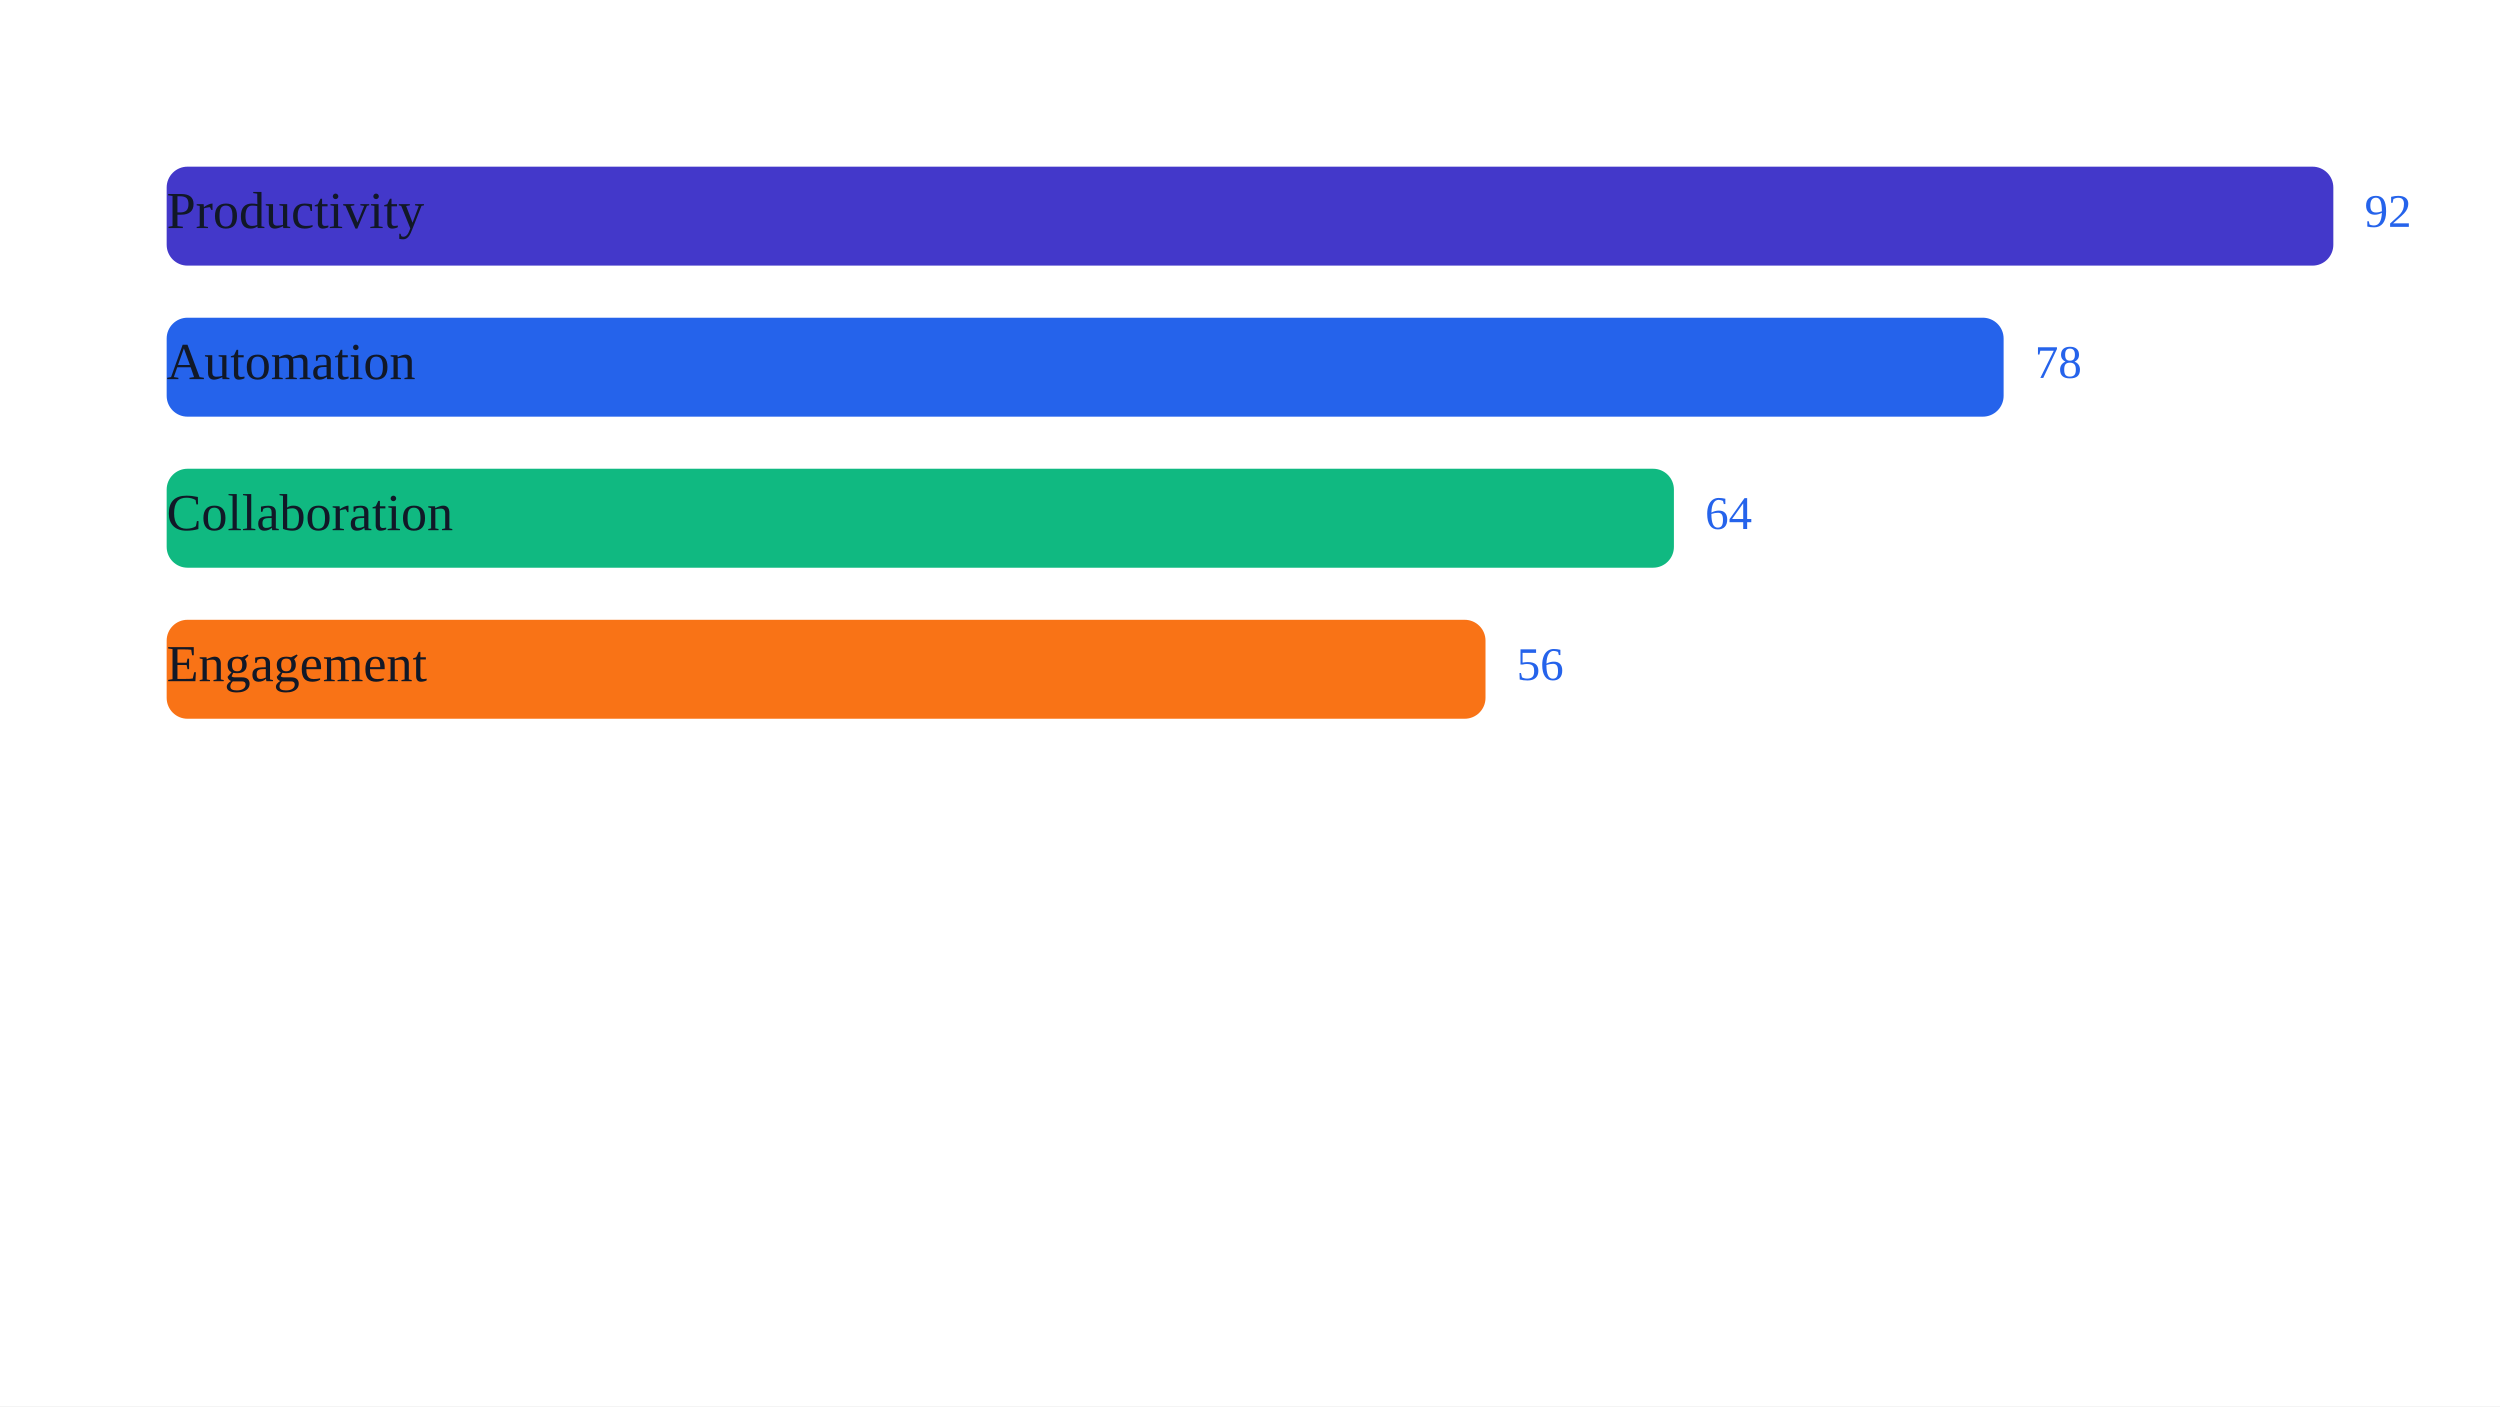
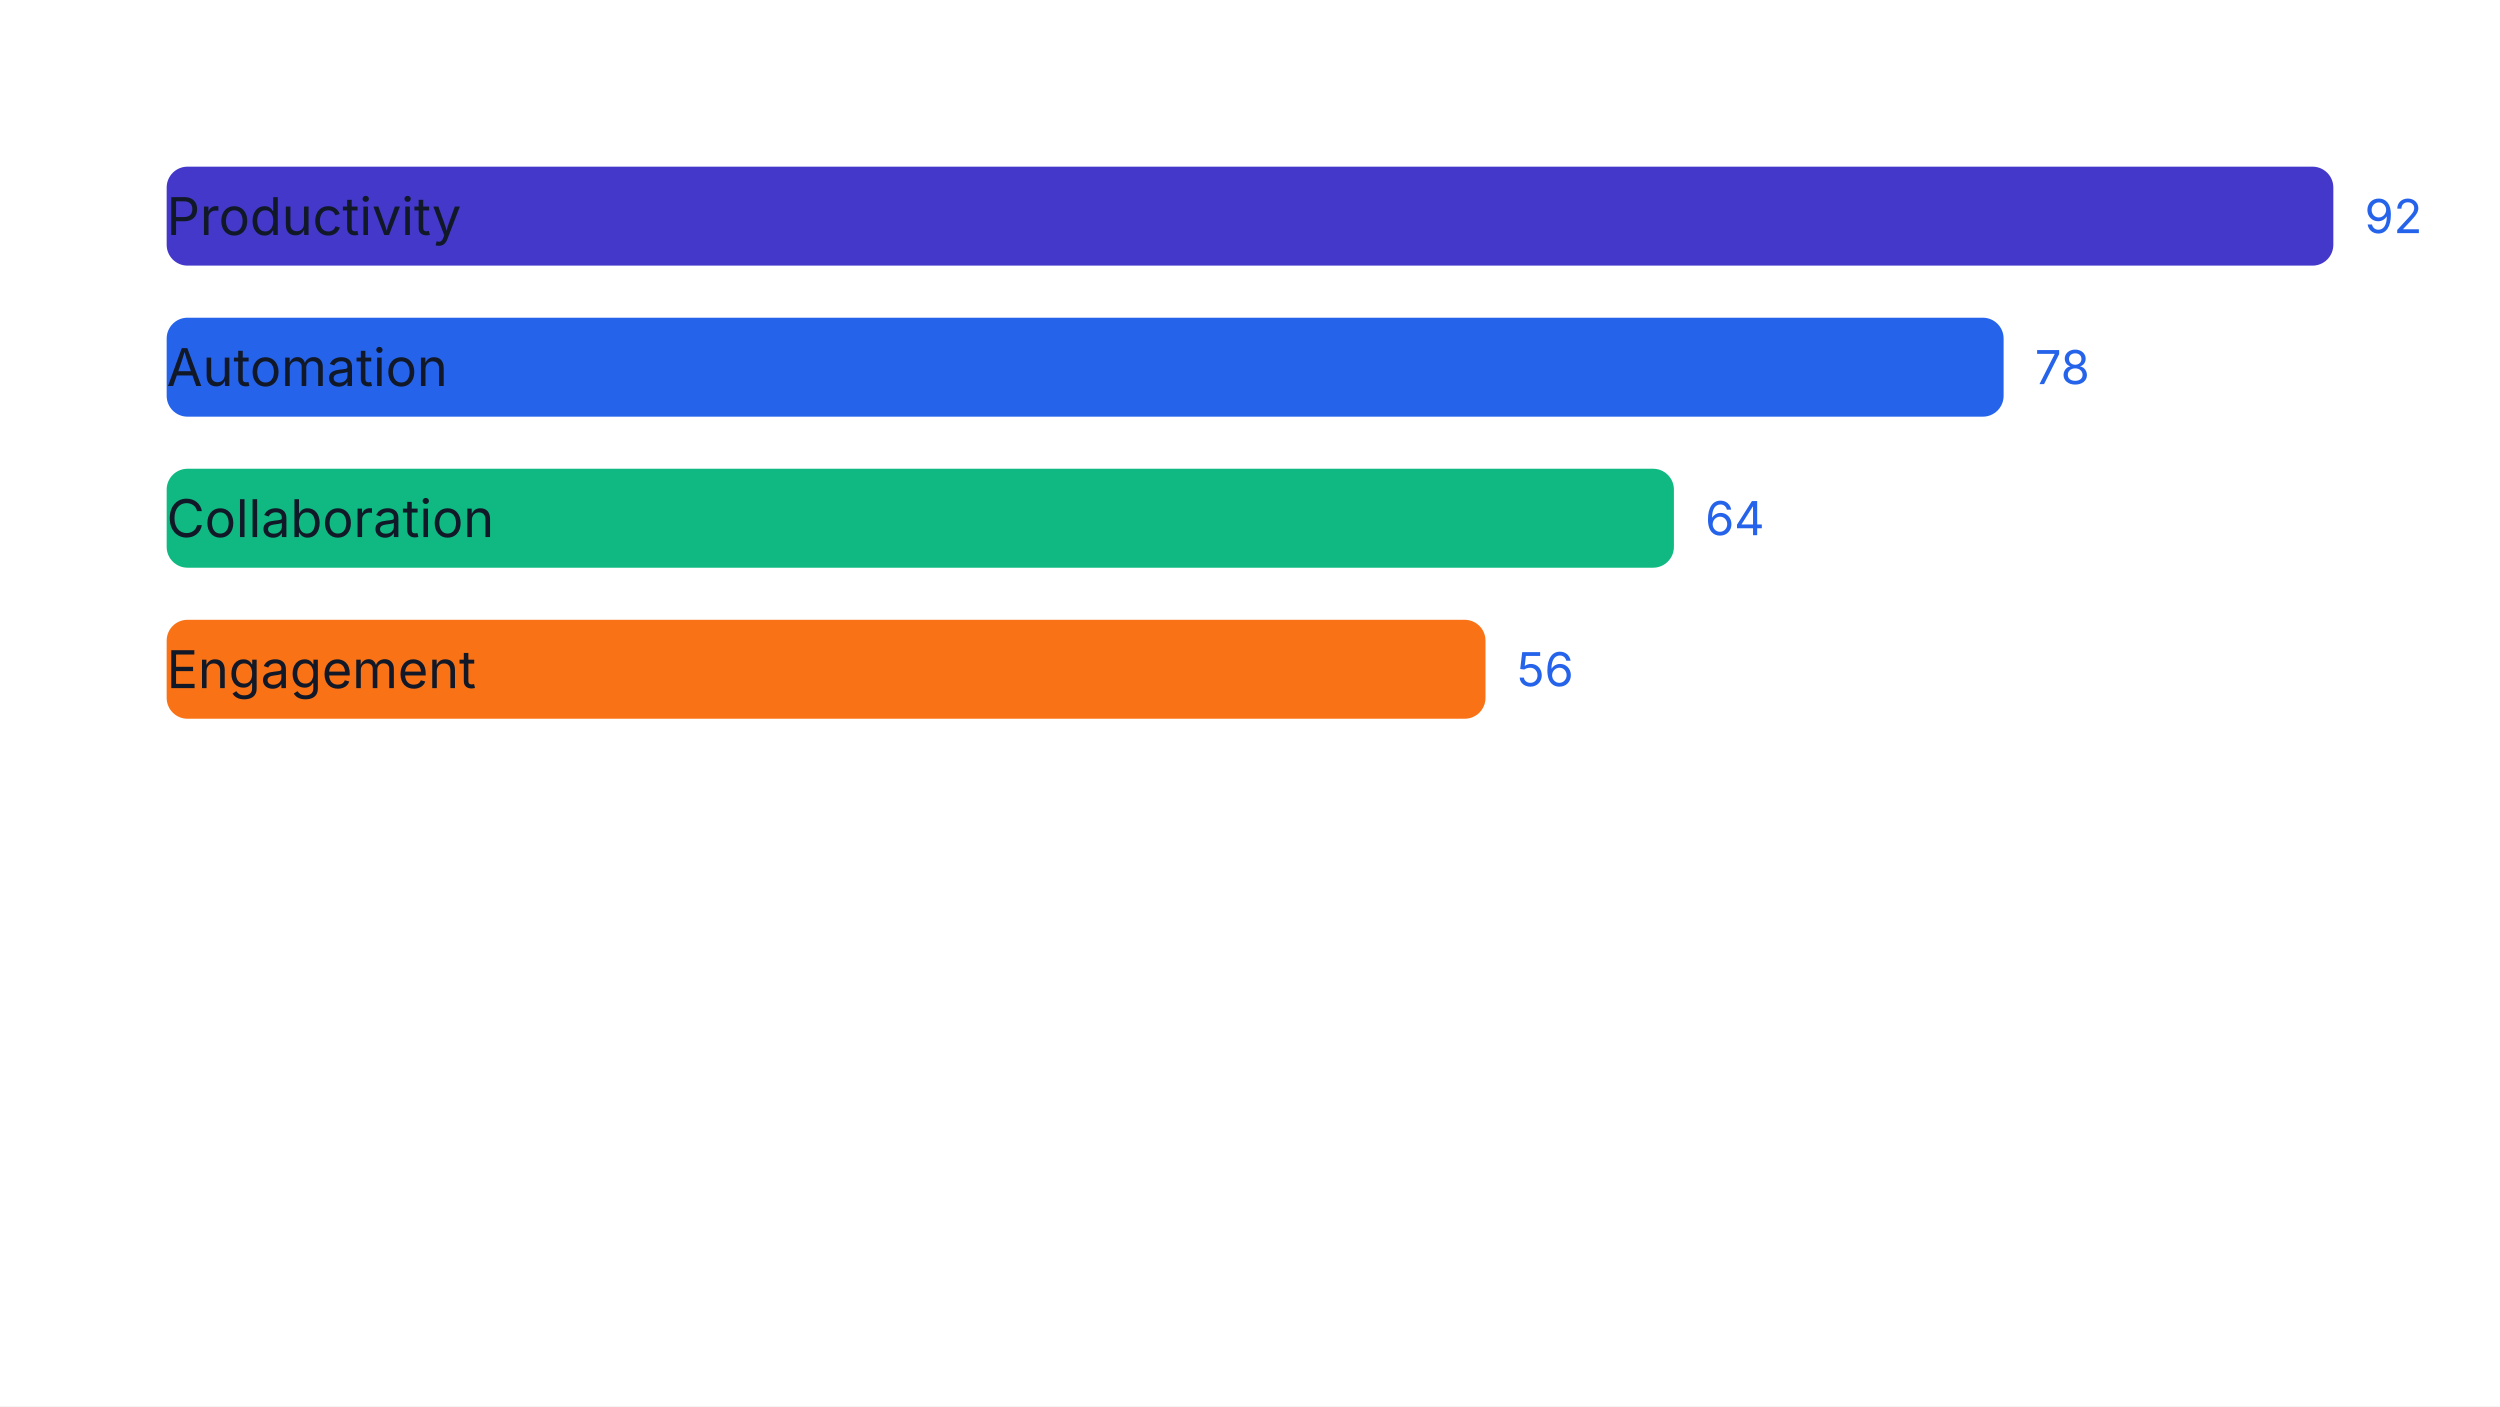
<svg xmlns="http://www.w3.org/2000/svg" width="960.0" height="540.0">
  <rect x="0" y="0" width="100%" height="100%" fill="#ffffff" />
  <g>
    <rect x="64" y="64" width="832.0" height="38" rx="8" ry="8" fill="#4338ca" />
-     <text dominant-baseline="middle" font-family="SequenceAdapter(_values=(Inter, Arial, sans - serif))" font-size="20" fill="#111827" x="64" y="83.0">Productivity</text>
-     <text dominant-baseline="middle" font-family="SequenceAdapter(_values=(Inter, Arial, sans - serif))" font-size="18" fill="#2563eb" x="908.0" y="83.0">92</text>
+     <text dominant-baseline="middle" font-family="Inter, Arial, sans-serif" font-size="20" fill="#111827" x="64" y="83.0">Productivity</text>
+     <text dominant-baseline="middle" font-family="Inter, Arial, sans-serif" font-size="18" fill="#2563eb" x="908.0" y="83.0">92</text>
  </g>
  <g>
    <rect x="64" y="122" width="705.391" height="38" rx="8" ry="8" fill="#2563eb" />
-     <text dominant-baseline="middle" font-family="SequenceAdapter(_values=(Inter, Arial, sans - serif))" font-size="20" fill="#111827" x="64" y="141.0">Automation</text>
-     <text dominant-baseline="middle" font-family="SequenceAdapter(_values=(Inter, Arial, sans - serif))" font-size="18" fill="#2563eb" x="781.391" y="141.0">78</text>
+     <text dominant-baseline="middle" font-family="Inter, Arial, sans-serif" font-size="20" fill="#111827" x="64" y="141.0">Automation</text>
+     <text dominant-baseline="middle" font-family="Inter, Arial, sans-serif" font-size="18" fill="#2563eb" x="781.391" y="141.0">78</text>
  </g>
  <g>
    <rect x="64" y="180" width="578.783" height="38" rx="8" ry="8" fill="#10b981" />
-     <text dominant-baseline="middle" font-family="SequenceAdapter(_values=(Inter, Arial, sans - serif))" font-size="20" fill="#111827" x="64" y="199.0">Collaboration</text>
-     <text dominant-baseline="middle" font-family="SequenceAdapter(_values=(Inter, Arial, sans - serif))" font-size="18" fill="#2563eb" x="654.783" y="199.0">64</text>
+     <text dominant-baseline="middle" font-family="Inter, Arial, sans-serif" font-size="20" fill="#111827" x="64" y="199.0">Collaboration</text>
+     <text dominant-baseline="middle" font-family="Inter, Arial, sans-serif" font-size="18" fill="#2563eb" x="654.783" y="199.0">64</text>
  </g>
  <g>
    <rect x="64" y="238" width="506.435" height="38" rx="8" ry="8" fill="#f97316" />
-     <text dominant-baseline="middle" font-family="SequenceAdapter(_values=(Inter, Arial, sans - serif))" font-size="20" fill="#111827" x="64" y="257.0">Engagement</text>
-     <text dominant-baseline="middle" font-family="SequenceAdapter(_values=(Inter, Arial, sans - serif))" font-size="18" fill="#2563eb" x="582.435" y="257.0">56</text>
+     <text dominant-baseline="middle" font-family="Inter, Arial, sans-serif" font-size="20" fill="#111827" x="64" y="257.0">Engagement</text>
+     <text dominant-baseline="middle" font-family="Inter, Arial, sans-serif" font-size="18" fill="#2563eb" x="582.435" y="257.0">56</text>
  </g>
</svg>
